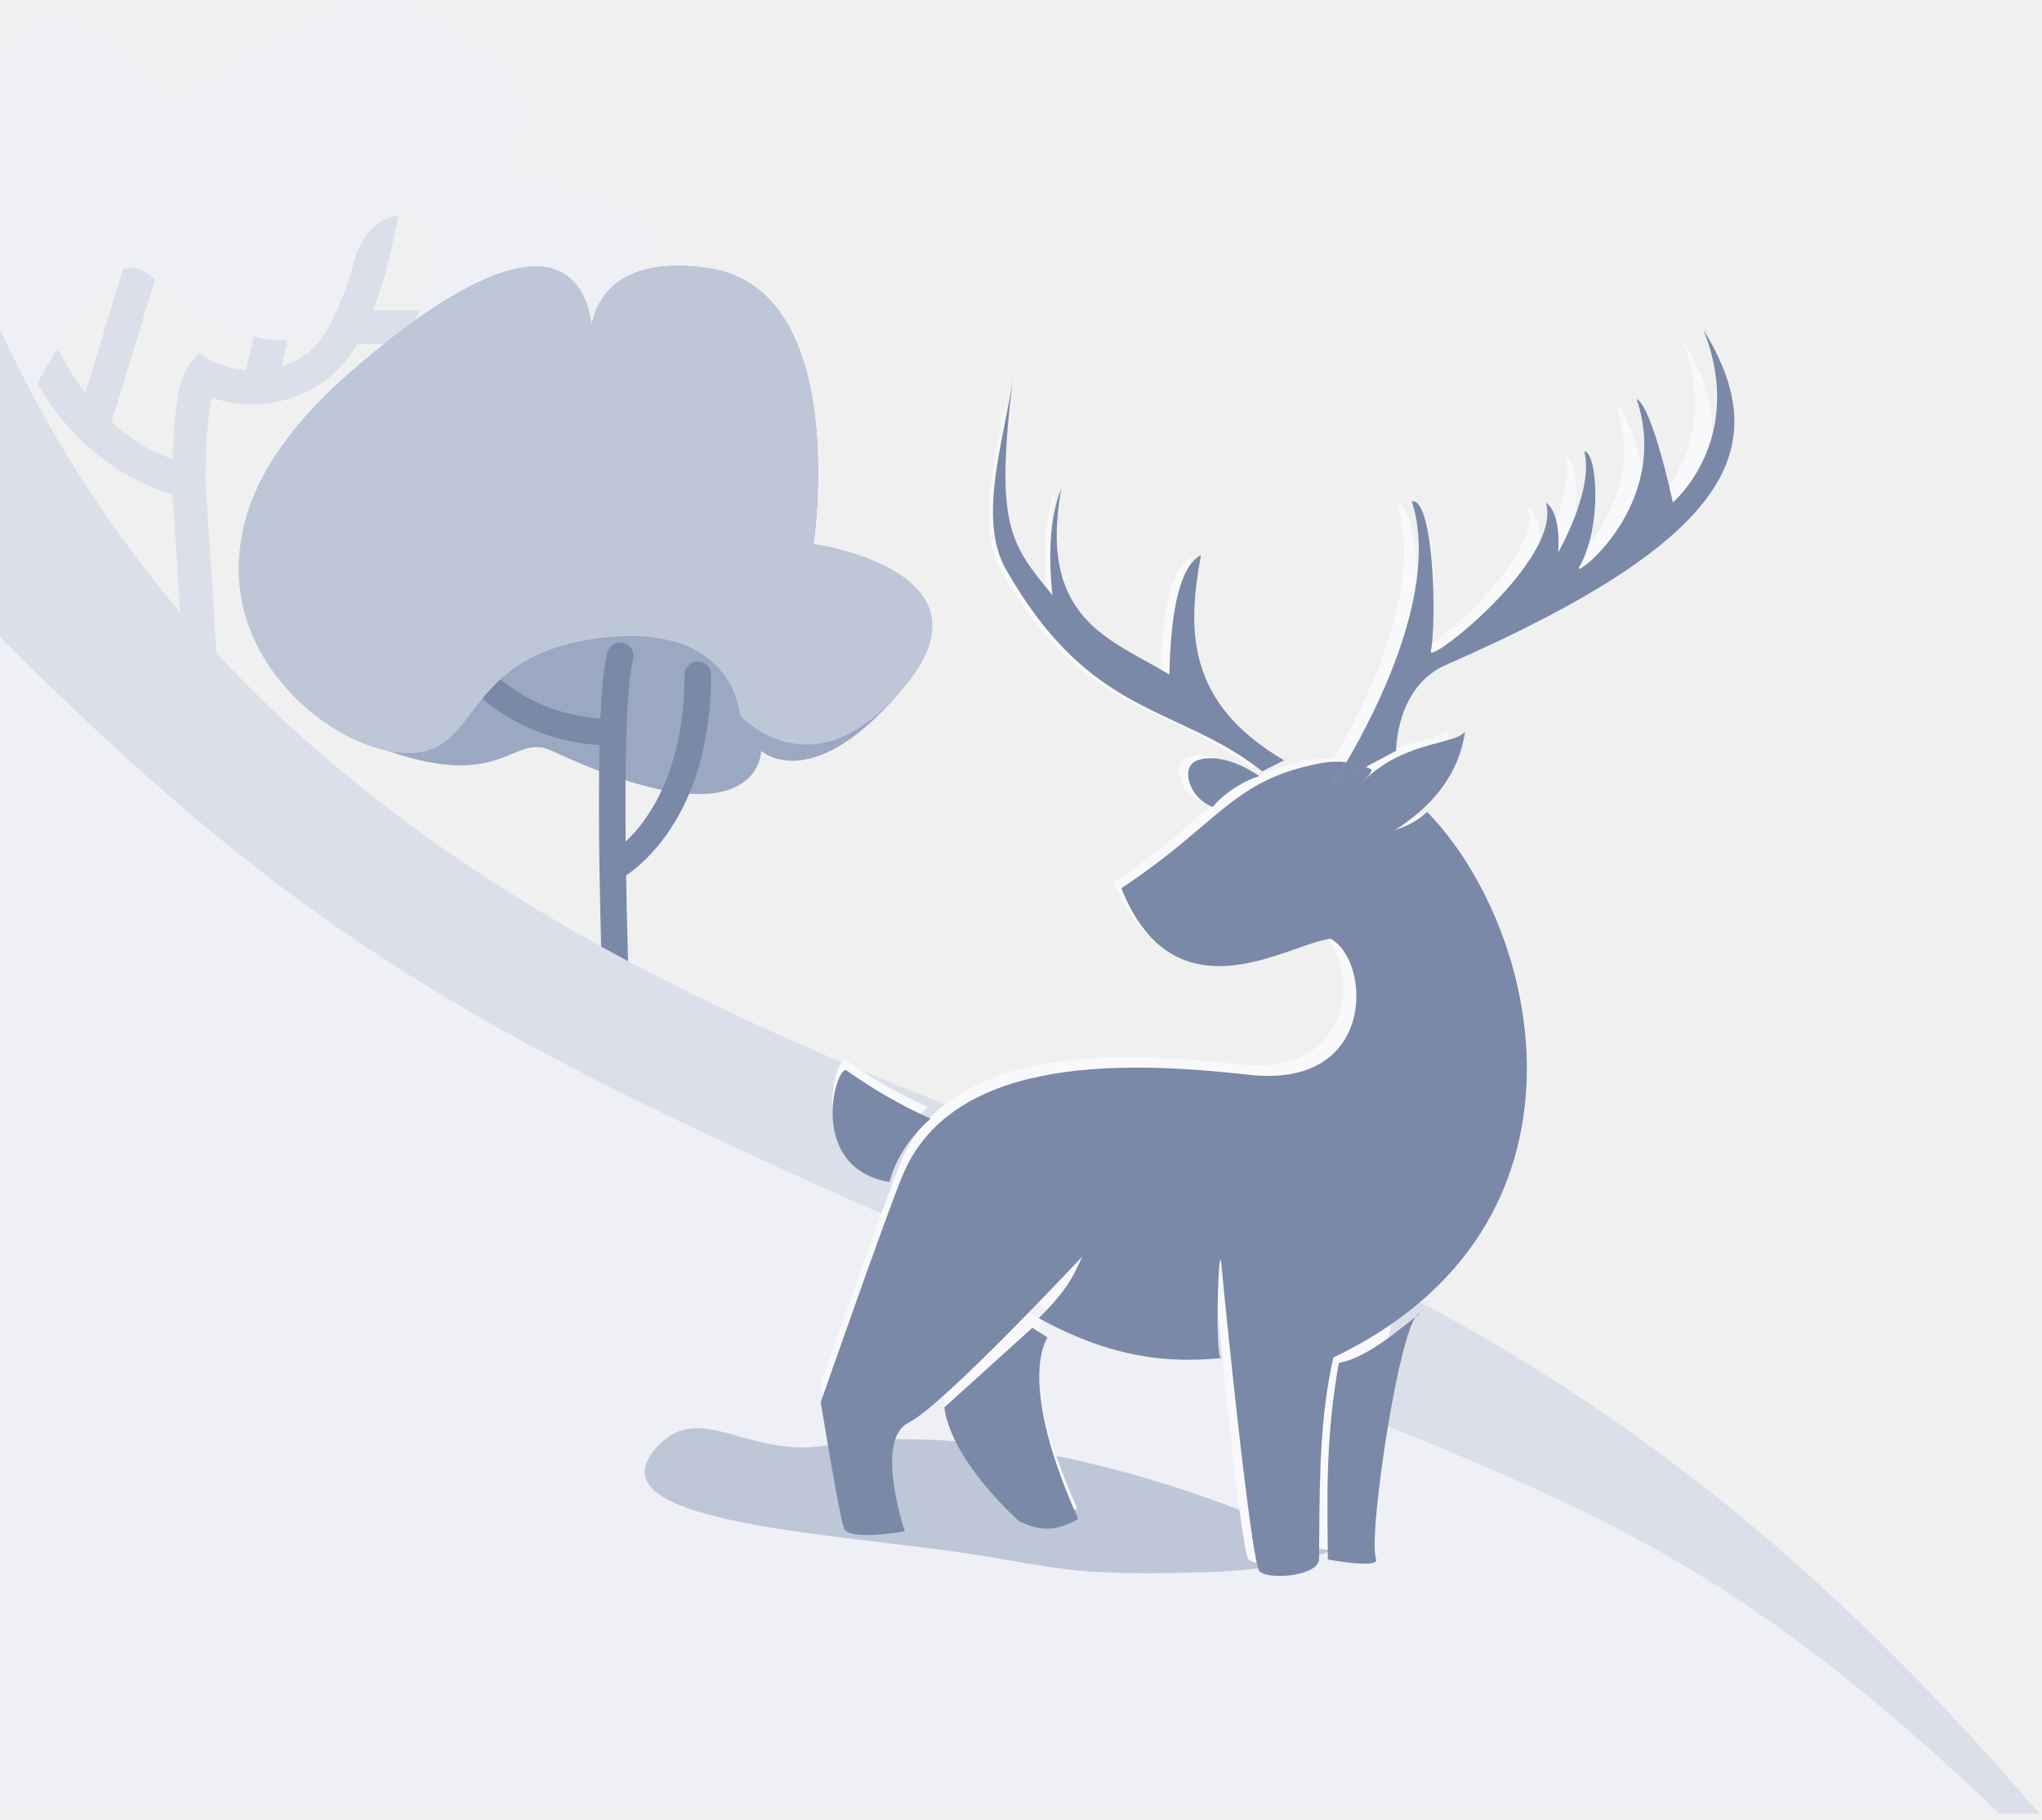
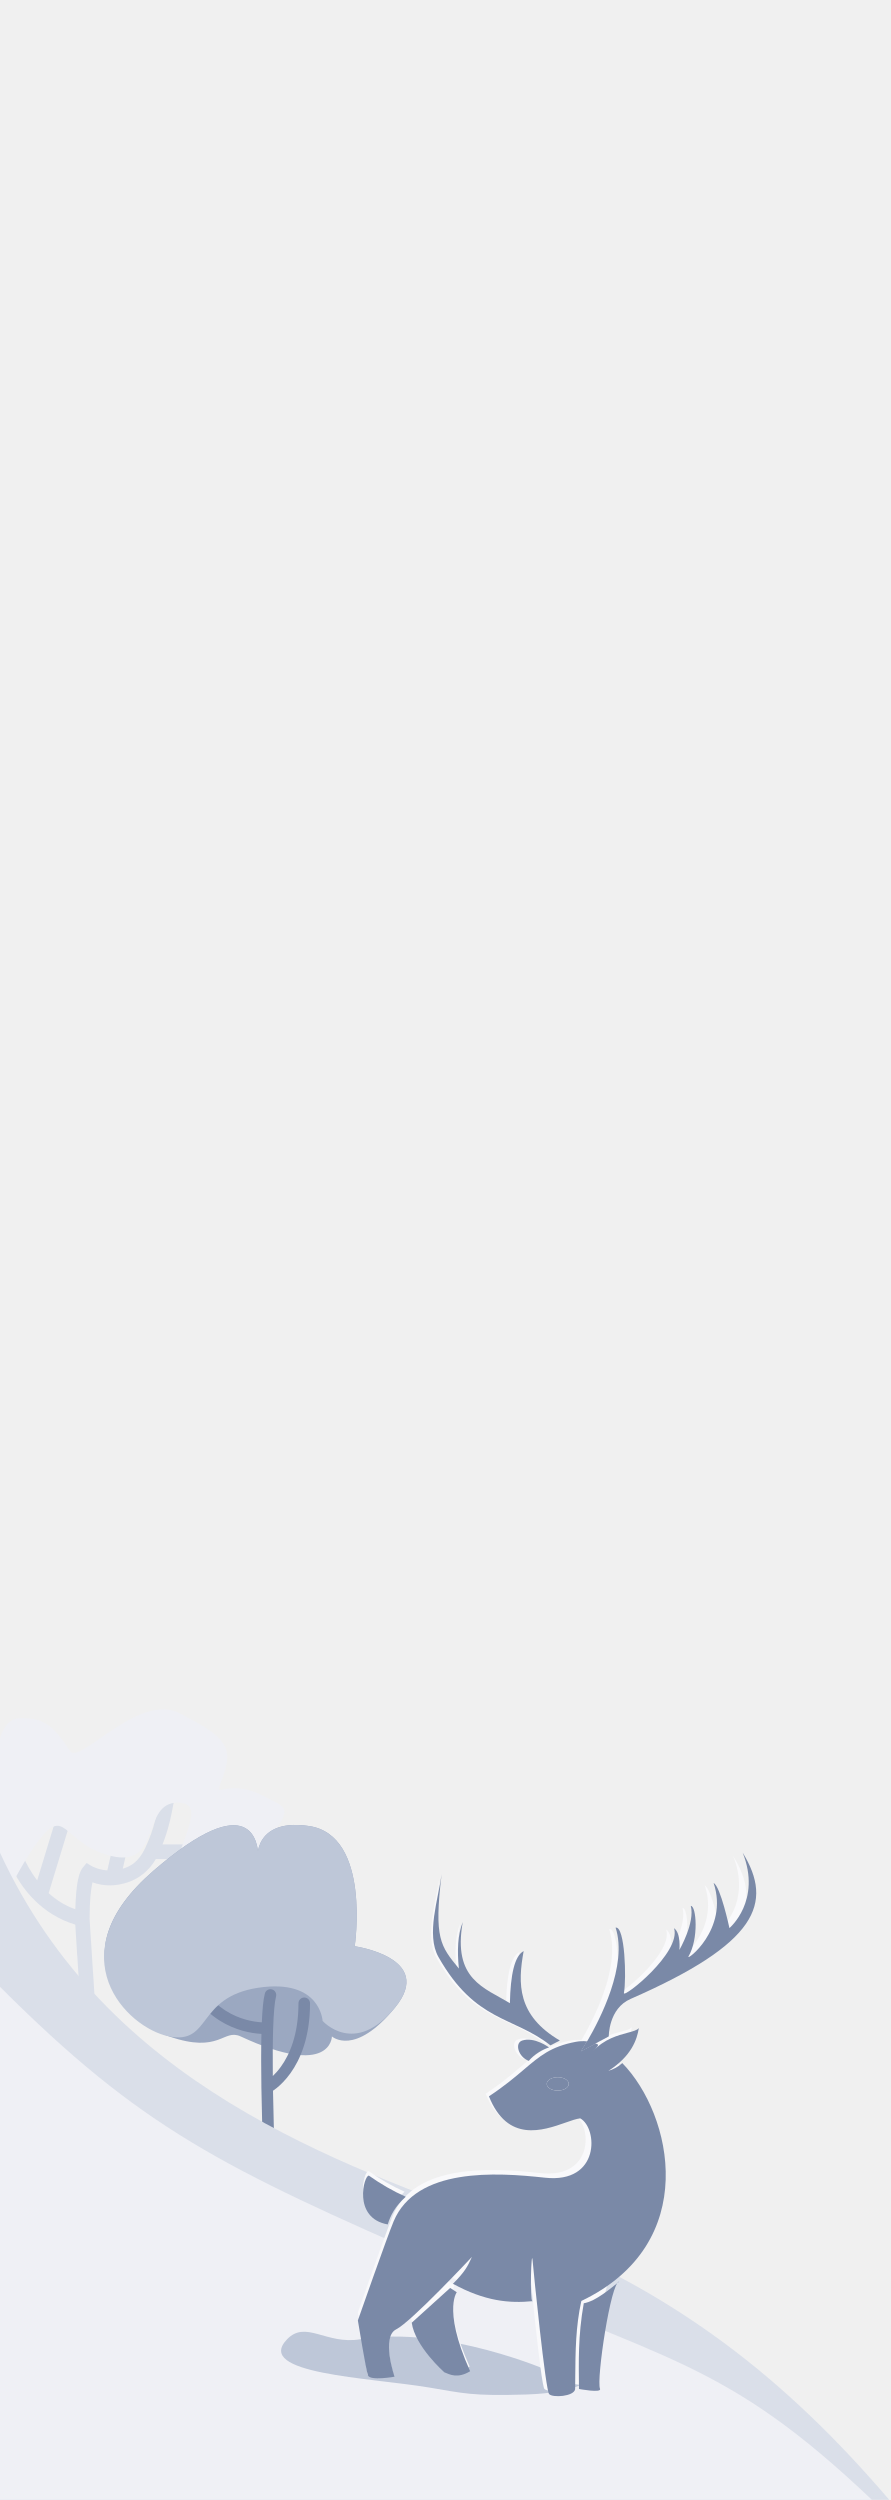
- <svg xmlns="http://www.w3.org/2000/svg" width="385" height="343" viewBox="0 0 385 343">
-   <defs />
+ <svg xmlns="http://www.w3.org/2000/svg" width="385" height="1081" viewBox="0 0 385 1081" fill="none">
+   <g clip-path="url(#clip0_1251_11971)">
+     <path d="M73.669 768.674C72.839 768.54 71.989 768.741 71.306 769.232C70.624 769.724 70.165 770.467 70.03 771.298C67.969 783.977 66.991 790.228 62.678 799.319C60.024 804.915 56.511 807.058 53.08 808.028L57.711 787.789C57.804 787.383 57.816 786.962 57.746 786.552C57.677 786.141 57.527 785.748 57.305 785.395C57.084 785.042 56.795 784.736 56.455 784.495C56.115 784.253 55.731 784.081 55.325 783.989C54.505 783.801 53.644 783.948 52.932 784.395C52.219 784.842 51.714 785.554 51.526 786.374L46.402 808.769C42.534 808.498 39.786 806.98 39.786 806.98L37.464 805.565L35.71 807.646C35.71 807.646 35.167 808.383 34.826 809.166C34.485 809.948 34.108 811.057 33.75 812.669C33.179 815.245 32.744 819.676 32.554 825.571C27.844 823.878 24.193 821.444 21.035 818.597L30.354 788.006C30.6 787.201 30.515 786.332 30.12 785.59C29.724 784.847 29.05 784.292 28.245 784.046C27.847 783.925 27.428 783.883 27.014 783.924C26.599 783.964 26.196 784.086 25.828 784.282C25.461 784.478 25.135 784.744 24.87 785.066C24.606 785.388 24.407 785.759 24.286 786.157L16.085 813.076C10.272 805.545 8.265 797.989 8.265 797.989C8.173 797.583 8.002 797.198 7.761 796.858C7.52 796.518 7.215 796.229 6.862 796.007C6.51 795.785 6.117 795.634 5.706 795.564C5.296 795.494 4.875 795.505 4.469 795.597C3.648 795.784 2.936 796.289 2.488 797C2.04 797.712 1.892 798.573 2.079 799.394C2.079 799.394 4.86 811.848 15.195 821.894C19.528 826.105 25.089 829.945 32.534 832.201L34.971 869.976C35.025 870.816 35.41 871.599 36.042 872.155C36.674 872.71 37.5 872.992 38.34 872.938C38.756 872.911 39.162 872.803 39.536 872.619C39.91 872.435 40.244 872.179 40.519 871.866C40.794 871.553 41.005 871.189 41.139 870.794C41.273 870.4 41.329 869.983 41.302 869.567L38.736 829.805C38.739 821.446 39.376 816.617 39.947 814.043C39.959 813.988 39.964 813.996 39.976 813.943C42.255 814.741 45.413 815.472 49.17 815.17C54.366 814.753 62.377 812.502 67.374 803.851H83.462C84.304 803.851 85.111 803.517 85.706 802.922C86.301 802.327 86.635 801.52 86.635 800.678C86.635 799.837 86.301 799.03 85.706 798.435C85.111 797.84 84.304 797.506 83.462 797.506H70.29C73.337 789.812 74.567 782.936 76.293 772.316C76.36 771.905 76.345 771.484 76.249 771.078C76.154 770.673 75.979 770.29 75.736 769.952C75.492 769.614 75.184 769.327 74.829 769.108C74.475 768.888 74.081 768.741 73.669 768.674V768.674Z" fill="#DADFE9" />
+     <path d="M-23.972 792.367L-1.259 776.655C-1.259 776.655 -4.941 743.362 8.437 742.944C19.311 742.604 23.19 746.433 30.351 757.205C34.344 763.211 60.16 731.628 77.63 740.782C95.1 749.936 101.625 754.147 96.636 767.548C91.646 780.95 96.53 767.501 114 776.655C124 781.894 127.782 781.033 114 797.559C100.218 814.086 80.462 831.072 76.012 817.142C71.562 803.213 92.481 779.381 76.797 779.447C61.114 779.514 69.842 807.834 48.127 802.532C26.413 797.229 28.739 779.119 15.45 797.559C2.16 816 -5.82 846.059 -19.497 825.639C-33.173 805.218 -23.972 792.367 -23.972 792.367Z" fill="#EFF0F5" />
+     <path d="M73.155 880.559C55.468 874.423 23.855 845.601 66.433 808.849C109.01 772.098 111.699 797.196 111.699 803.023C111.699 808.849 106.769 785.544 133.66 789.577C160.552 793.611 153.381 841.567 153.381 841.567C153.381 841.567 188.339 846.497 170.86 868.01C153.381 889.523 143.521 880.559 143.521 880.559C143.521 880.559 143.397 898.871 104.08 880.559C96.552 877.053 95.117 888.178 73.155 880.559Z" fill="#9BA8C1" />
+     <path fill-rule="evenodd" clip-rule="evenodd" d="M117.576 860.214C118.911 860.564 119.71 861.931 119.359 863.266C118.743 865.615 118.329 870.486 118.114 877.042C117.917 883.041 117.889 890.218 117.962 897.676C119.045 896.645 120.275 895.294 121.512 893.571C125.207 888.426 129.06 879.827 129.06 866.217C129.06 864.836 130.179 863.717 131.56 863.717C132.941 863.717 134.06 864.836 134.06 866.217C134.06 880.843 129.896 890.468 125.573 896.488C123.422 899.483 121.256 901.552 119.599 902.888C119.01 903.362 118.484 903.744 118.047 904.042C118.223 914.698 118.559 925.369 118.858 933.493C119.014 937.735 119.159 941.28 119.265 943.765C119.318 945.007 119.362 945.984 119.392 946.65C119.407 946.983 119.418 947.238 119.426 947.41L119.438 947.668C119.438 947.668 119.439 947.669 117.071 947.781L119.438 947.668C119.504 949.047 118.439 950.219 117.059 950.284C115.68 950.35 114.509 949.284 114.444 947.905L116.863 947.791C114.444 947.905 114.444 947.905 114.444 947.905L114.444 947.904L114.432 947.641C114.424 947.467 114.412 947.21 114.397 946.875C114.367 946.206 114.323 945.225 114.27 943.978C114.163 941.485 114.017 937.93 113.861 933.677C113.549 925.173 113.194 913.873 113.025 902.703C112.901 894.515 112.877 886.375 113.044 879.449C112.894 879.441 112.739 879.432 112.579 879.422C110.642 879.295 107.949 878.951 104.871 878.085C98.7 876.348 90.96 872.502 84.734 864.123C83.911 863.014 84.142 861.448 85.251 860.625C86.359 859.802 87.925 860.033 88.748 861.141C94.176 868.448 100.873 871.766 106.225 873.272C108.909 874.027 111.249 874.324 112.906 874.432C113.009 874.439 113.11 874.445 113.208 874.451C113.44 869.064 113.841 864.598 114.523 861.997C114.874 860.662 116.24 859.863 117.576 860.214ZM115.425 874.467C115.426 874.467 115.426 874.467 115.425 874.467Z" fill="#7A89A7" />
+     <path d="M73.155 880.559C54.78 876.974 23.855 845.601 66.433 808.849C109.01 772.098 111.699 797.196 111.699 803.023C111.699 808.849 106.769 785.544 133.66 789.577C160.552 793.611 153.381 841.567 153.381 841.567C153.381 841.567 188.339 846.497 170.86 868.01C153.381 889.523 139.487 873.836 139.487 873.836C139.487 873.836 138.591 855.461 111.699 859.494C84.808 863.528 91.531 884.145 73.155 880.559Z" fill="#BEC7D8" />
+     <path d="M219 962.605C145.5 935.105 46.513 901.845 0 801.105V1080.91H384.5C341 1030.11 292.5 990.105 219 962.605Z" fill="#DADFE9" />
+     <path d="M192 979.105C95.5 937.105 61 920.105 0 859.105V1080.91H377C313.5 1020.61 288.5 1021.11 192 979.105Z" fill="#EFF0F5" />
+     <path d="M155.723 1011.5C192.331 1005.34 238.024 1025.42 238.024 1025.42L255.819 1028.27C255.819 1028.27 250.837 1034.68 227.347 1035.39C203.858 1036.11 200.453 1034.83 185.404 1032.34C159.374 1028.02 109.667 1026.53 124.135 1011.5C132.242 1003.08 141.066 1013.97 155.723 1011.5Z" fill="#BEC7D8" />
+     <path d="M158.987 1026.94C154.78 1000.05 154.743 999.864 154.743 999.864C154.743 999.864 167.003 964.798 169.84 958.036C179.377 935.304 212.922 937.37 233.595 939.65C256.972 942.229 255.968 918.752 248.522 914.619C241.03 915.336 219.914 930.134 210.011 905.322C228.061 893.411 230.284 885.416 246.643 882.325C249.522 881.781 253.014 881.949 255.855 883.401C256.53 883.745 254.999 885.059 253.885 886.283C261.269 878.229 271.426 878.971 273.217 876.516C272.471 881.378 270.098 888.375 260.371 894.596C262.509 893.903 264.366 893.013 266.247 891.294C287.388 912.993 299.642 967.476 248.977 991.663C246.187 1004.2 246.524 1018.55 246.355 1030.94C245.774 1033.96 236.967 1034.58 235.403 1032.97C233.874 1031.4 228.892 980.084 228.423 974.591C227.92 968.707 227.158 991.415 228.323 991.755C218.733 992.706 208.287 991.808 194.829 984.407C200.448 978.83 201.295 976.361 202.838 973.061C202.838 973.061 177.245 1000.5 170.882 1003.65C164.518 1006.79 170.199 1027.52 170.199 1027.52L158.987 1026.94Z" fill="#F9F9FB" />
+     <path d="M177.454 1000.84L193.655 986.172L196.404 987.95C197.352 987.09 190.704 995.713 203.075 1023.32C197.842 1026.48 194.565 1024.76 192.187 1023.75C192.187 1023.75 178.854 1010.87 177.454 1000.84Z" fill="#F9F9FB" />
+     <path d="M247.979 1030.79C247.979 1030.79 257.661 1032.62 256.849 1030.71C255.239 1026.91 261.427 983.395 264.974 983.469C261.209 986.428 255.137 991.762 249.999 992.636C247.506 1006.67 247.89 1019.57 247.979 1030.79Z" fill="#F9F9FB" />
+     <path d="M243.666 900.078C243.666 900.448 243.546 900.815 243.313 901.158C243.08 901.5 242.738 901.812 242.307 902.074C241.877 902.336 241.365 902.544 240.803 902.686C240.24 902.828 239.637 902.901 239.028 902.901C238.419 902.901 237.816 902.828 237.253 902.686C236.69 902.544 236.179 902.336 235.748 902.074C235.318 901.812 234.976 901.5 234.743 901.158C234.51 900.815 234.39 900.448 234.39 900.078C234.39 899.707 234.51 899.34 234.743 898.997C234.976 898.655 235.318 898.344 235.748 898.082C236.179 897.819 236.69 897.611 237.253 897.47C237.816 897.328 238.419 897.255 239.028 897.255C239.637 897.255 240.24 897.328 240.803 897.47C241.365 897.611 241.877 897.819 242.307 898.082C242.738 898.344 243.08 898.655 243.313 898.997C243.546 899.34 243.666 899.707 243.666 900.078Z" fill="#F9F9FB" />
+     <path d="M167.353 959.371C168.453 955.625 170.397 951.792 174.931 947.695C169.531 945.305 164.366 942.298 159.396 938.785C157.415 938.293 152.265 956.722 167.353 959.371Z" fill="#F9F9FB" />
+     <path d="M226.809 890.366C229.139 887.549 232.772 885.48 235.361 884.696C235.361 884.696 229.093 880.054 224.013 881.794C220.717 882.924 222.449 888.751 226.809 890.366Z" fill="#F9F9FB" />
+     <path d="M248.832 886.3C248.832 886.3 270.066 854.647 263.421 834.139C267.388 833.372 268.045 855.782 266.925 861.731C266.438 864.316 291.239 844.667 288.07 834.37C291.067 836.543 290.32 843.558 290.32 843.558C290.32 843.558 296.992 832.017 295.127 824.977C297.445 824.881 298.566 838.768 294.17 846.301C292.769 848.701 311.33 834.927 304.754 815.321C307.673 816.737 311.421 834.342 311.421 834.342C311.421 834.342 325.085 822.806 317.013 802.529C330.087 823.876 323.279 840.781 269.709 864.24C260.423 868.306 260.544 880.034 260.544 880.034L248.832 886.3Z" fill="#F9F9FB" />
+     <path d="M239.918 881.783C221.858 871.158 222.145 857.767 224.65 844.041C220.802 846.078 219.1 854.048 218.848 866.03C208.093 859.456 194.643 856.04 198.964 831.8C196.868 837.092 196.554 843.811 197.342 851.415C189.527 841.853 186.789 838.744 190.062 811.623C188.719 821.854 183.394 837.141 188.747 846.578C204.411 874.193 220.228 871.425 235.936 883.816L239.918 881.783Z" fill="#F9F9FB" />
+     <path d="M178.031 1004.34L194.644 989.311L197.463 991.133C198.435 990.251 190.592 997.038 203.278 1025.33C197.913 1028.57 194.552 1026.81 192.114 1025.77C192.114 1025.77 179.467 1014.63 178.031 1004.34Z" fill="#7A89A7" />
+     <path d="M250.349 1032.99C250.349 1032.99 260.277 1034.86 259.445 1032.9C257.794 1029.01 264.139 986.464 267.776 986.54C263.916 989.572 257.689 995.04 252.421 995.936C249.865 1010.31 250.258 1021.49 250.349 1032.99Z" fill="#7A89A7" />
+     <path d="M167.674 961.843C168.801 958.004 170.795 954.076 175.444 949.877C169.907 947.428 164.611 944.347 159.514 940.746C157.483 940.242 152.202 959.129 167.674 961.843Z" fill="#7A89A7" />
+     <path d="M228.642 891.125C231.031 888.237 234.756 886.117 237.411 885.313C237.411 885.313 230.983 880.556 225.774 882.34C222.394 883.497 224.171 889.469 228.642 891.125Z" fill="#7A89A7" />
+     <path d="M251.224 886.957C251.224 886.957 252.286 885.375 253.867 882.683C259.447 873.186 271.493 849.876 266.184 833.501C270.252 832.715 270.926 855.681 269.777 861.777C269.277 864.427 294.709 844.29 291.46 833.737C294.533 835.964 293.767 843.154 293.767 843.154C293.767 843.154 300.609 831.326 298.696 824.111C301.073 824.012 302.222 838.244 297.714 845.964C296.278 848.424 315.311 834.307 308.568 814.215C311.561 815.666 315.405 833.709 315.405 833.709C315.405 833.709 329.416 821.886 321.138 801.105C334.544 822.982 327.564 840.308 272.632 864.349C263.11 868.516 263.234 880.535 263.234 880.535L257.539 883.581L251.224 886.957Z" fill="#7A89A7" />
+     <path d="M242.083 882.328C223.564 871.439 223.859 857.715 226.427 843.648C222.482 845.736 220.736 853.903 220.478 866.184C209.449 859.446 195.657 855.945 200.088 831.103C197.939 836.526 197.617 843.413 198.425 851.205C190.411 841.406 187.603 838.22 190.959 810.425C189.583 820.91 184.123 836.577 189.612 846.248C205.674 874.55 221.893 871.713 238.001 884.412L242.083 882.328Z" fill="#7A89A7" />
+     <path fill-rule="evenodd" clip-rule="evenodd" d="M253.867 882.683C255.122 882.818 256.37 883.106 257.539 883.581L251.224 886.957C251.224 886.957 252.286 885.375 253.867 882.683Z" fill="#7A89A7" />
+     <path fill-rule="evenodd" clip-rule="evenodd" d="M154.743 1003.34C154.743 1003.34 158.189 1024.57 159.095 1027.09C160 1029.61 170.592 1027.69 170.592 1027.69C170.592 1027.69 164.767 1010.45 171.292 1007.22C177.817 1003.99 204.061 975.874 204.061 975.874C203.926 976.163 203.796 976.446 203.667 976.725C202.295 979.712 201.117 982.275 195.848 987.501C209.648 995.086 220.36 996.007 230.194 995.032C228.999 994.684 229.781 971.412 230.296 977.441C230.777 983.071 235.886 1033.62 237.454 1035.22C239.057 1036.87 248.089 1036.24 248.684 1033.14C248.708 1031.37 248.722 1029.6 248.736 1027.83C248.824 1016.91 248.911 1005.99 251.373 994.938C303.325 970.15 290.76 914.313 269.082 892.076C267.153 893.837 265.249 894.749 263.057 895.459C273.031 889.083 275.464 881.913 276.229 876.93C275.562 877.844 273.764 878.326 271.381 878.964C267.203 880.083 261.228 881.683 256.406 886.94C256.642 886.681 256.896 886.418 257.144 886.16C258.1 885.172 258.975 884.266 258.426 883.986C258.153 883.846 257.874 883.718 257.59 883.602L257.539 883.581L251.224 886.957C251.224 886.957 252.286 885.375 253.867 882.683C252.189 882.503 250.501 882.596 248.979 882.884C238.254 884.909 233.454 888.989 226.549 894.86C222.655 898.17 218.091 902.05 211.416 906.452C219.473 926.627 234.767 921.248 244.579 917.798C247.135 916.899 249.319 916.131 250.906 915.979C258.542 920.216 259.571 944.276 235.6 941.633C214.401 939.296 180.003 937.179 170.224 960.475C167.315 967.405 154.743 1003.34 154.743 1003.34ZM245.565 902.184C245.804 901.833 245.927 901.457 245.927 901.077C245.927 900.697 245.804 900.321 245.565 899.97C245.326 899.619 244.975 899.3 244.534 899.031C244.092 898.763 243.568 898.55 242.991 898.404C242.414 898.259 241.795 898.184 241.171 898.184C240.546 898.184 239.928 898.259 239.351 898.404C238.774 898.55 238.25 898.763 237.808 899.031C237.366 899.3 237.016 899.619 236.777 899.97C236.538 900.321 236.415 900.697 236.415 901.077C236.415 901.457 236.538 901.833 236.777 902.184C237.016 902.535 237.366 902.854 237.808 903.123C238.25 903.391 238.774 903.605 239.351 903.75C239.928 903.895 240.546 903.97 241.171 903.97C241.795 903.97 242.414 903.895 242.991 903.75C243.568 903.605 244.092 903.391 244.534 903.123C244.975 902.854 245.326 902.535 245.565 902.184Z" fill="#7A89A7" />
+     <path d="M245.927 901.077C245.927 901.457 245.804 901.833 245.565 902.184C245.326 902.535 244.975 902.854 244.534 903.123C244.092 903.391 243.568 903.605 242.991 903.75C242.414 903.895 241.795 903.97 241.171 903.97C240.546 903.97 239.928 903.895 239.351 903.75C238.774 903.605 238.25 903.391 237.808 903.123C237.366 902.854 237.016 902.535 236.777 902.184C236.538 901.833 236.415 901.457 236.415 901.077C236.415 900.697 236.538 900.321 236.777 899.97C237.016 899.619 237.366 899.3 237.808 899.031C238.25 898.763 238.774 898.55 239.351 898.404C239.928 898.259 240.546 898.184 241.171 898.184C241.795 898.184 242.414 898.259 242.991 898.404C243.568 898.55 244.092 898.763 244.534 899.031C244.975 899.3 245.326 899.619 245.565 899.97C245.804 900.321 245.927 900.697 245.927 901.077Z" fill="#7A89A7" />
+   </g>
  <defs>
-     <clipPath id="a" class="clip0_1251_11971">
-       <path fill="#fff" d="M0 0h385v342H0z" transform="translate(0 .105)" />
+     <clipPath id="clip0_1251_11971">
+       <rect width="385" height="1081" fill="white" />
    </clipPath>
  </defs>
-   <g class="ilustracion izquierda" clip-path="url(#a)">
-     <path fill="#DADFE9" d="M73.67 29.674a3.173 3.173 0 00-3.64 2.624c-2.061 12.679-3.039 18.93-7.352 28.021-2.654 5.596-6.167 7.739-9.598 8.709l4.63-20.239a3.176 3.176 0 00-2.385-3.8 3.173 3.173 0 00-3.799 2.385L46.402 69.77c-3.868-.271-6.616-1.789-6.616-1.789l-2.322-1.415-1.754 2.08s-.543.738-.884 1.52c-.34.783-.718 1.892-1.076 3.504-.571 2.576-1.006 7.007-1.196 12.901-4.71-1.692-8.36-4.126-11.52-6.973l9.32-30.59a3.173 3.173 0 10-6.068-1.85l-8.2 26.919c-5.814-7.53-7.82-15.087-7.82-15.087a3.172 3.172 0 10-6.187 1.405s2.781 12.455 13.116 22.5c4.333 4.211 9.894 8.051 17.339 10.307l2.437 37.775a3.174 3.174 0 004.565 2.643 3.176 3.176 0 001.766-3.052l-2.566-39.762c.003-8.359.64-13.188 1.21-15.762.013-.055.018-.047.03-.1 2.279.799 5.437 1.53 9.194 1.227 5.196-.417 13.207-2.668 18.204-11.319h16.088a3.173 3.173 0 000-6.345H70.29c3.047-7.694 4.277-14.57 6.003-25.19a3.172 3.172 0 00-2.624-3.642z" class="path823" />
-     <path fill="#EFF0F5" d="M-23.972 53.367l22.713-15.712S-4.94 4.362 8.437 3.945c10.874-.34 14.753 3.488 21.914 14.26C34.344 24.211 60.16-7.372 77.63 1.782c17.47 9.154 23.995 13.365 19.006 26.766-4.99 13.402-.106-.047 17.364 9.107 10 5.24 13.782 4.378 0 20.904-13.782 16.527-33.538 33.513-37.988 19.583-4.45-13.929 16.469-37.761.785-37.695-15.683.067-6.955 28.387-28.67 23.085-21.714-5.303-19.388-23.413-32.677-4.973C2.16 77-5.82 107.06-19.497 86.64c-13.676-20.42-4.475-33.272-4.475-33.272z" class="Vector" />
-     <path fill="#9BA8C1" d="M73.155 141.559c-17.688-6.136-49.3-34.958-6.722-71.71 42.577-36.75 45.266-11.653 45.266-5.826 0 5.826-4.93-17.48 21.961-13.446 26.892 4.034 19.721 51.99 19.721 51.99s34.958 4.93 17.479 26.443-27.339 12.549-27.339 12.549-.124 18.312-39.441 0c-7.528-3.506-8.963 7.619-30.925 0z" class="Vector_2" />
-     <path fill="#7A89A7" d="M117.576 121.214a2.499 2.499 0 011.783 3.052c-.616 2.349-1.03 7.22-1.245 13.776-.197 5.999-.225 13.176-.152 20.634a29.052 29.052 0 003.55-4.105c3.695-5.145 7.548-13.744 7.548-27.354a2.5 2.5 0 115 0c0 14.626-4.164 24.251-8.487 30.271-2.151 2.995-4.317 5.064-5.974 6.4-.589.474-1.115.856-1.552 1.154.176 10.656.512 21.327.811 29.451a1767.638 1767.638 0 00.534 13.157l.034.76.012.258s.001.001-2.367.113l2.367-.113a2.5 2.5 0 11-4.994.237l2.419-.114-2.419.114v-.001l-.012-.263-.035-.766c-.03-.669-.074-1.65-.127-2.897-.107-2.493-.253-6.048-.409-10.301-.312-8.504-.667-19.804-.836-30.974-.124-8.188-.148-16.328.019-23.254l-.465-.027a37.818 37.818 0 01-7.708-1.337c-6.171-1.737-13.911-5.583-20.136-13.962a2.5 2.5 0 014.013-2.982c5.428 7.307 12.125 10.625 17.477 12.131a32.77 32.77 0 006.681 1.16l.302.019c.232-5.387.633-9.853 1.315-12.454a2.5 2.5 0 013.053-1.783zm-2.151 14.253c.001 0 .001 0 0 0z" class="Vector (Stroke)" />
-     <path fill="#BEC7D8" d="M73.155 141.559c-18.375-3.585-49.3-34.958-6.722-71.71 42.577-36.75 45.266-11.653 45.266-5.826 0 5.826-4.93-17.48 21.961-13.446 26.892 4.034 19.721 51.99 19.721 51.99s34.958 4.93 17.479 26.443-31.373 5.826-31.373 5.826-.896-18.375-27.788-14.342c-26.89 4.034-20.168 24.651-38.544 21.065z" class="Vector_3" />
-     <g class="ground">
-       <path fill="#DADFE9" d="M219 223.605c-73.5-27.5-172.487-60.76-219-161.5v279.808h384.5c-43.5-50.808-92-90.808-165.5-118.308z" />
-       <path fill="#EFF0F5" d="M192 240.105c-96.5-42-131-59-192-120v221.808h377c-63.5-60.308-88.5-59.808-185-101.808z" />
-     </g>
-     <path fill="#BEC7D8" d="M155.723 272.501c36.608-6.156 82.301 13.922 82.301 13.922l17.795 2.849s-4.982 6.409-28.472 7.121c-23.489.712-26.894-.559-41.943-3.054-26.03-4.317-75.737-5.806-61.269-20.838 8.107-8.424 16.931 2.465 31.588 0z" class="shadow" />
-     <g fill="#F9F9FB" class="deer-white">
-       <path d="M158.987 287.938c-4.207-26.891-4.244-27.074-4.244-27.074s12.26-35.066 15.097-41.828c9.537-22.732 43.082-20.666 63.755-18.386 23.377 2.579 22.373-20.898 14.927-25.031-7.492.717-28.608 15.515-38.511-9.297 18.05-11.911 20.273-19.906 36.632-22.997 2.879-.544 6.371-.376 9.212 1.076.675.344-.856 1.658-1.97 2.882 7.384-8.054 17.541-7.312 19.332-9.767-.746 4.862-3.119 11.859-12.846 18.08 2.138-.693 3.995-1.583 5.876-3.302 21.141 21.699 33.395 76.182-17.27 100.369-2.79 12.532-2.453 26.891-2.622 39.277-.581 3.021-9.388 3.635-10.952 2.031-1.529-1.566-6.511-52.887-6.98-58.38-.503-5.884-1.265 16.824-.1 17.164-9.59.951-20.036.053-33.494-7.348 5.619-5.577 6.466-8.046 8.009-11.346 0 0-25.593 27.436-31.956 30.585-6.364 3.149-.683 23.877-.683 23.877l-11.212-.585z" />
-       <path d="M177.454 261.835l16.201-14.663 2.749 1.778c.948-.86-5.7 7.763 6.671 35.37-5.233 3.161-8.51 1.439-10.888.427 0 0-13.333-12.874-14.733-22.912zM247.979 291.795s9.682 1.825 8.87-.088c-1.61-3.793 4.578-47.312 8.125-47.238-3.765 2.959-9.837 8.293-14.975 9.167-2.493 14.031-2.109 26.934-2.02 38.159zM243.666 161.078c0 .37-.12.737-.353 1.08-.233.342-.575.654-1.006.916-.43.262-.942.47-1.504.612a7.3 7.3 0 01-1.775.215 7.3 7.3 0 01-1.775-.215 5.492 5.492 0 01-1.505-.612c-.43-.262-.772-.574-1.005-.916a1.914 1.914 0 01-.353-1.08c0-.371.12-.738.353-1.081.233-.342.575-.653 1.005-.915a5.43 5.43 0 011.505-.612 7.3 7.3 0 011.775-.215 7.3 7.3 0 011.775.215 5.424 5.424 0 011.504.612c.431.262.773.573 1.006.915.233.343.353.71.353 1.081zM167.353 220.371c1.1-3.746 3.044-7.579 7.578-11.676-5.4-2.39-10.565-5.397-15.535-8.91-1.981-.492-7.131 17.937 7.957 20.586zM226.809 151.366c2.33-2.817 5.963-4.886 8.552-5.67 0 0-6.268-4.642-11.348-2.902-3.296 1.13-1.564 6.957 2.796 8.572zM248.832 147.3s21.234-31.653 14.589-52.16c3.967-.768 4.624 21.642 3.504 27.591-.487 2.585 24.314-17.064 21.145-27.361 2.997 2.173 2.25 9.188 2.25 9.188s6.672-11.54 4.807-18.581c2.318-.096 3.439 13.79-.957 21.324-1.401 2.4 17.16-11.374 10.584-30.98 2.919 1.416 6.667 19.022 6.667 19.022s13.664-11.537 5.592-31.814c13.074 21.347 6.266 38.252-47.304 61.711-9.286 4.066-9.165 15.794-9.165 15.794l-11.712 6.266zM239.918 142.783c-18.06-10.625-17.773-24.016-15.268-37.742-3.848 2.037-5.55 10.007-5.802 21.989-10.755-6.574-24.205-9.99-19.884-34.23-2.096 5.292-2.41 12.011-1.622 19.615-7.815-9.562-10.553-12.67-7.28-39.791-1.343 10.23-6.668 25.517-1.315 34.954 15.664 27.615 31.481 24.847 47.189 37.238l3.982-2.033z" />
-     </g>
-     <g fill="#7A89A7" class="deer">
-       <path d="M178.031 265.338l16.613-15.027 2.819 1.822c.972-.882-6.871 5.905 5.815 34.199-5.365 3.239-8.726 1.475-11.164.437 0 0-12.647-11.143-14.083-21.431zM250.349 293.992s9.928 1.871 9.096-.09c-1.651-3.887 4.694-46.438 8.331-46.362-3.86 3.032-10.087 8.5-15.355 9.396-2.556 14.378-2.163 25.553-2.072 37.056zM167.674 222.843c1.127-3.839 3.121-7.767 7.77-11.966-5.537-2.449-10.833-5.53-15.93-9.131-2.031-.504-7.312 18.383 8.16 21.097zM228.642 152.125c2.389-2.888 6.114-5.008 8.769-5.812 0 0-6.428-4.757-11.637-2.973-3.38 1.157-1.603 7.129 2.868 8.785zM251.224 147.957s1.062-1.582 2.643-4.274c5.58-9.497 17.626-32.807 12.317-49.182 4.068-.786 4.742 22.18 3.593 28.276-.5 2.65 24.932-17.487 21.683-28.04 3.073 2.227 2.307 9.417 2.307 9.417s6.842-11.828 4.929-19.043c2.377-.099 3.526 14.133-.982 21.853-1.436 2.46 17.597-11.657 10.854-31.75 2.993 1.452 6.837 19.495 6.837 19.495s14.011-11.823 5.733-32.604c13.406 21.877 6.426 39.203-48.506 63.244-9.522 4.167-9.398 16.186-9.398 16.186l-5.695 3.046-6.315 3.376zM242.083 143.328c-18.519-10.889-18.224-24.613-15.656-38.68-3.945 2.088-5.691 10.255-5.949 22.536-11.029-6.738-24.821-10.239-20.39-35.081-2.149 5.423-2.471 12.31-1.663 20.102-8.014-9.799-10.822-12.985-7.466-40.78-1.376 10.486-6.836 26.152-1.347 35.823 16.062 28.302 32.281 25.465 48.389 38.164l4.082-2.084z" />
-       <path d="M253.867 143.683c1.255.135 2.503.423 3.672.898l-6.315 3.376s1.062-1.582 2.643-4.274z" />
-       <path d="M154.743 264.343s3.446 21.229 4.352 23.746c.905 2.516 11.497.599 11.497.599s-5.825-17.243.7-20.47c6.525-3.227 32.769-31.344 32.769-31.344-.135.289-.265.572-.394.851-1.372 2.987-2.55 5.55-7.819 10.776 13.8 7.585 24.512 8.506 34.346 7.531-1.195-.348-.413-23.62.102-17.591.481 5.63 5.59 56.176 7.158 57.782 1.603 1.643 10.635 1.014 11.23-2.082.024-1.771.038-3.542.052-5.313.088-10.919.175-21.839 2.637-32.89 51.952-24.788 39.387-80.625 17.709-102.862-1.929 1.761-3.833 2.673-6.025 3.383 9.974-6.376 12.407-13.546 13.172-18.529-.667.914-2.465 1.396-4.848 2.034-4.178 1.119-10.153 2.719-14.975 7.976.236-.259.49-.522.738-.78.956-.988 1.831-1.894 1.282-2.174a10.69 10.69 0 00-.836-.384l-.051-.021-6.315 3.376s1.062-1.582 2.643-4.274a16.912 16.912 0 00-4.888.201c-10.725 2.025-15.525 6.105-22.43 11.976-3.894 3.31-8.458 7.19-15.133 11.592 8.057 20.175 23.351 14.796 33.163 11.346 2.556-.899 4.74-1.667 6.327-1.819 7.636 4.237 8.665 28.297-15.306 25.654-21.199-2.337-55.597-4.454-65.376 18.842-2.909 6.93-15.481 42.868-15.481 42.868zm90.822-101.159c.239-.351.362-.727.362-1.107s-.123-.756-.362-1.107-.59-.67-1.031-.939a5.667 5.667 0 00-1.543-.627 7.516 7.516 0 00-1.82-.22 7.51 7.51 0 00-1.82.22 5.667 5.667 0 00-1.543.627c-.442.269-.792.588-1.031.939a1.957 1.957 0 00-.362 1.107c0 .38.123.756.362 1.107s.589.67 1.031.939c.442.268.966.482 1.543.627a7.51 7.51 0 001.82.22c.624 0 1.243-.075 1.82-.22a5.636 5.636 0 001.543-.627c.441-.269.792-.588 1.031-.939z" />
-       <path d="M245.927 162.077c0 .38-.123.756-.362 1.107s-.59.67-1.031.939a5.636 5.636 0 01-1.543.627 7.516 7.516 0 01-1.82.22 7.51 7.51 0 01-1.82-.22 5.636 5.636 0 01-1.543-.627c-.442-.269-.792-.588-1.031-.939a1.957 1.957 0 01-.362-1.107c0-.38.123-.756.362-1.107s.589-.67 1.031-.939a5.667 5.667 0 011.543-.627 7.51 7.51 0 011.82-.22c.624 0 1.243.075 1.82.22a5.667 5.667 0 011.543.627c.441.269.792.588 1.031.939.239.351.362.727.362 1.107z" />
-     </g>
-   </g>
</svg>
